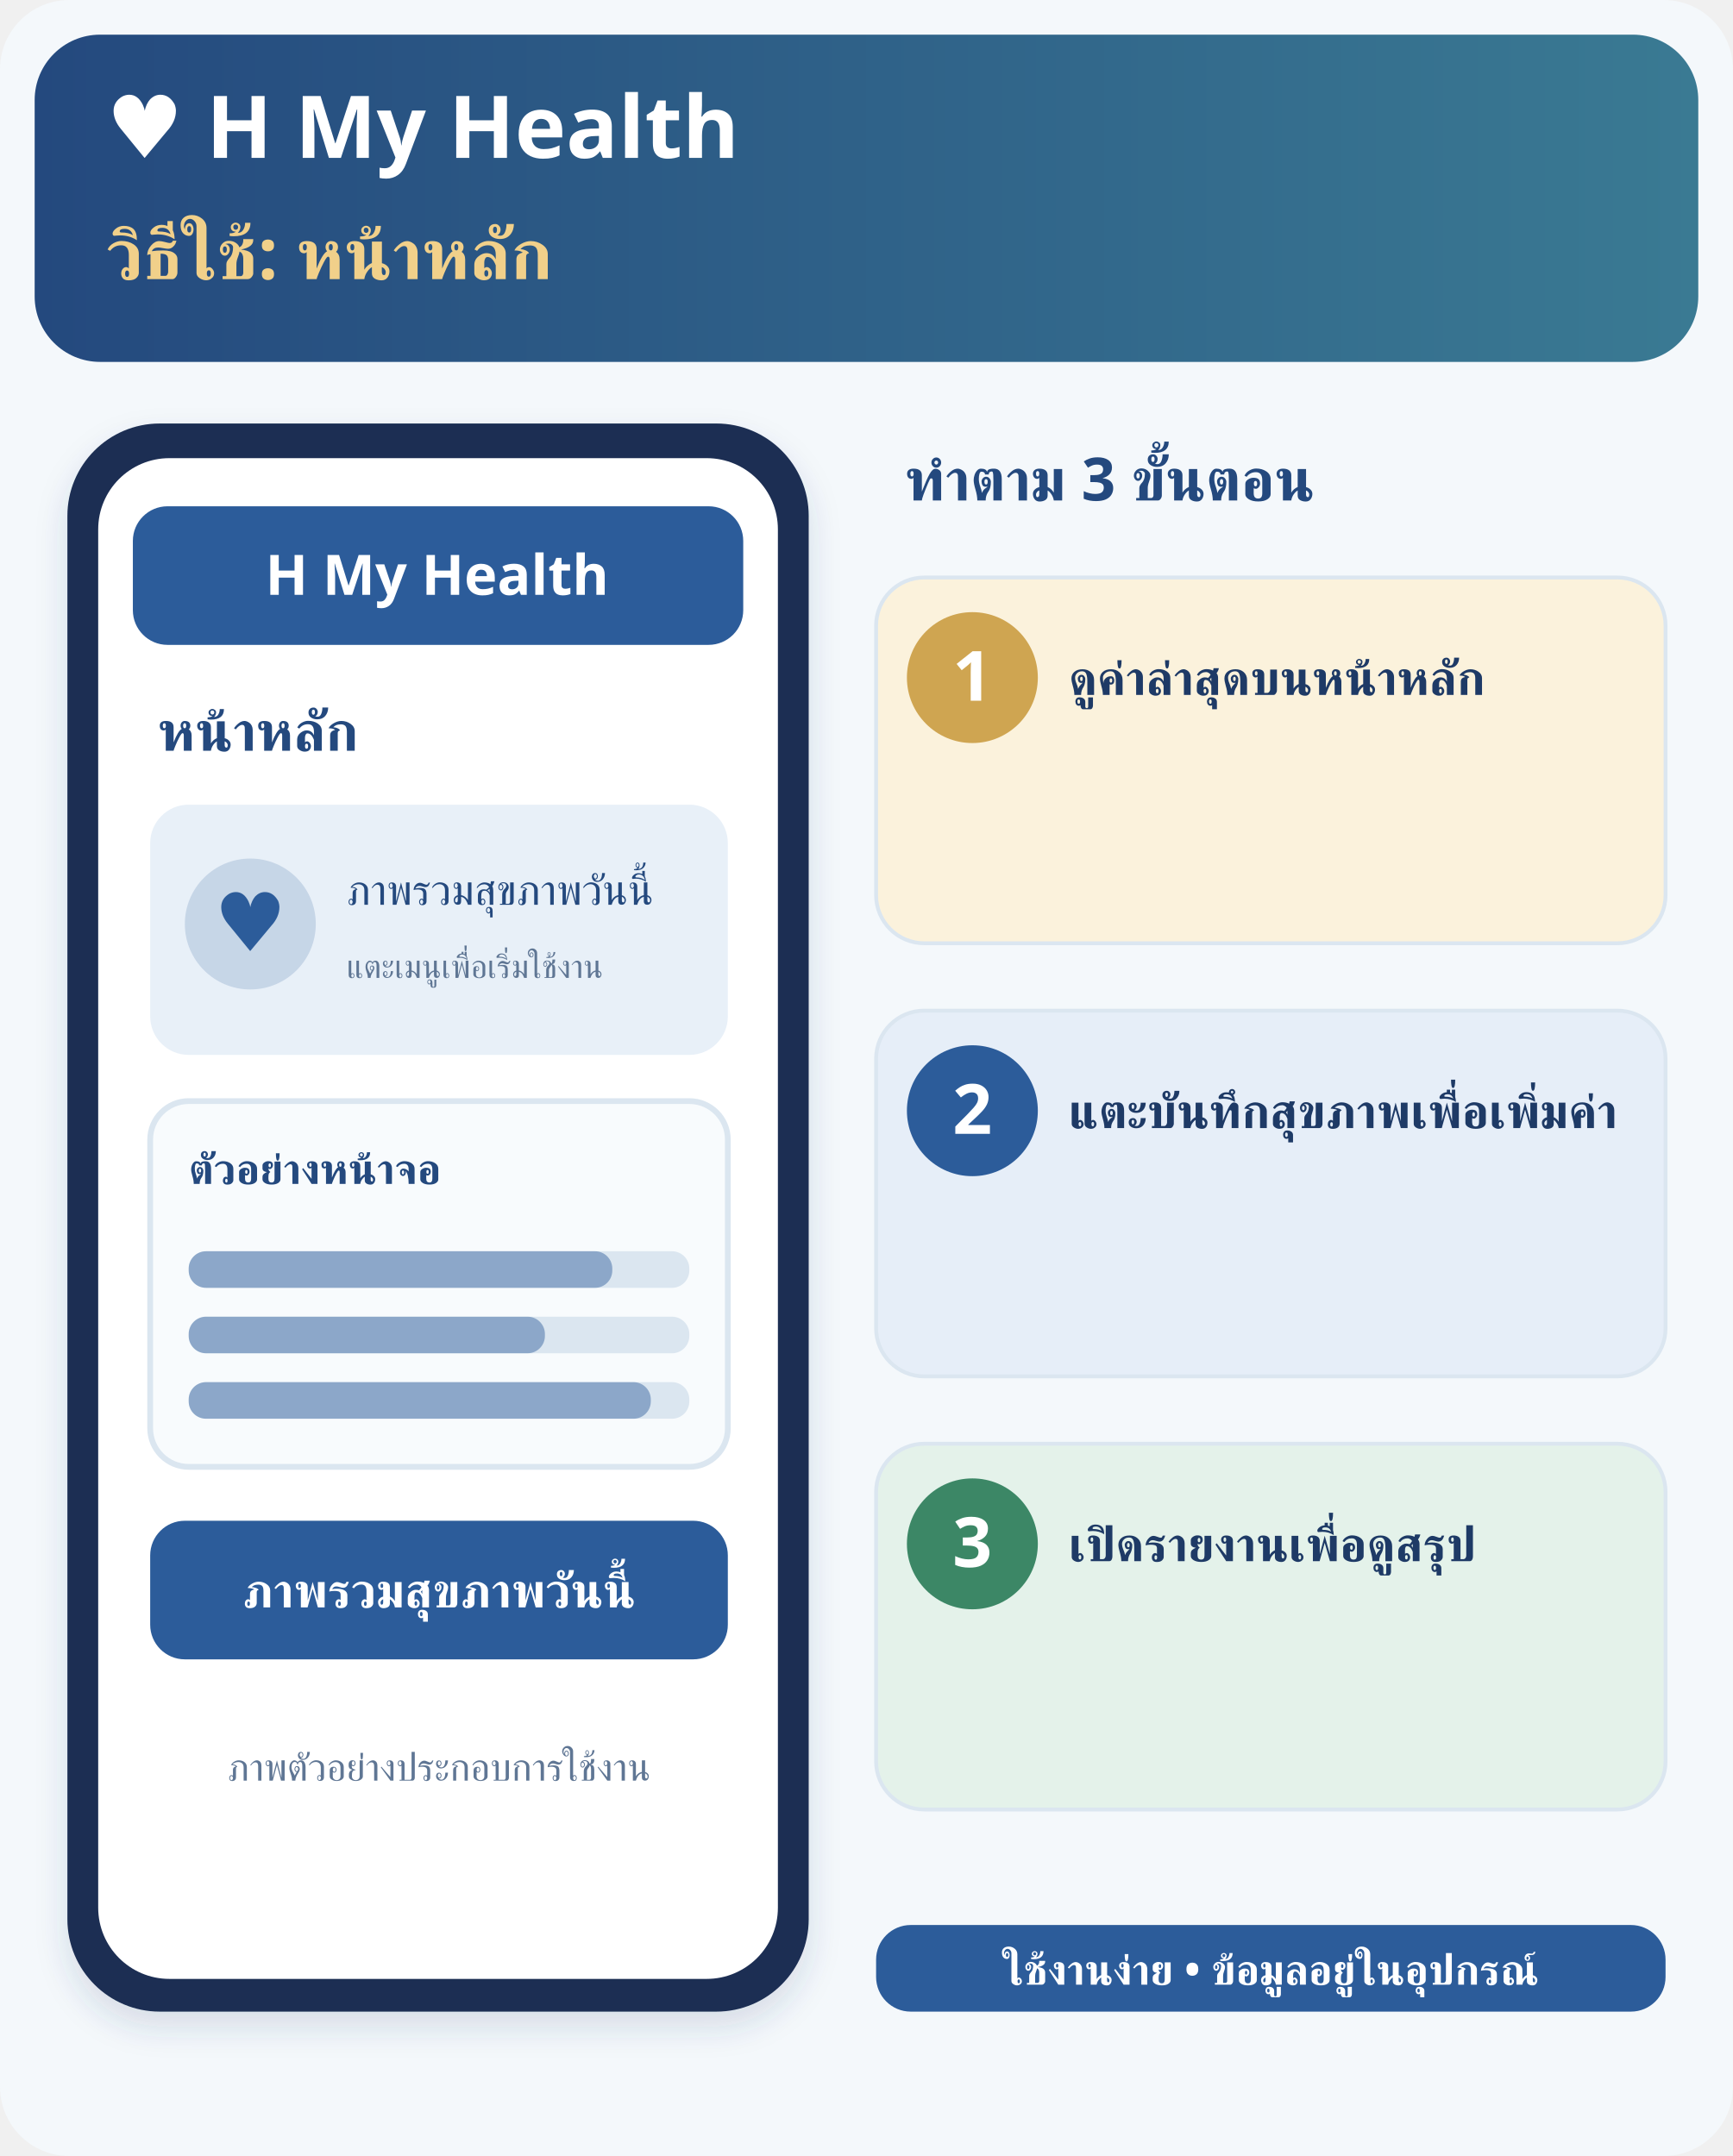
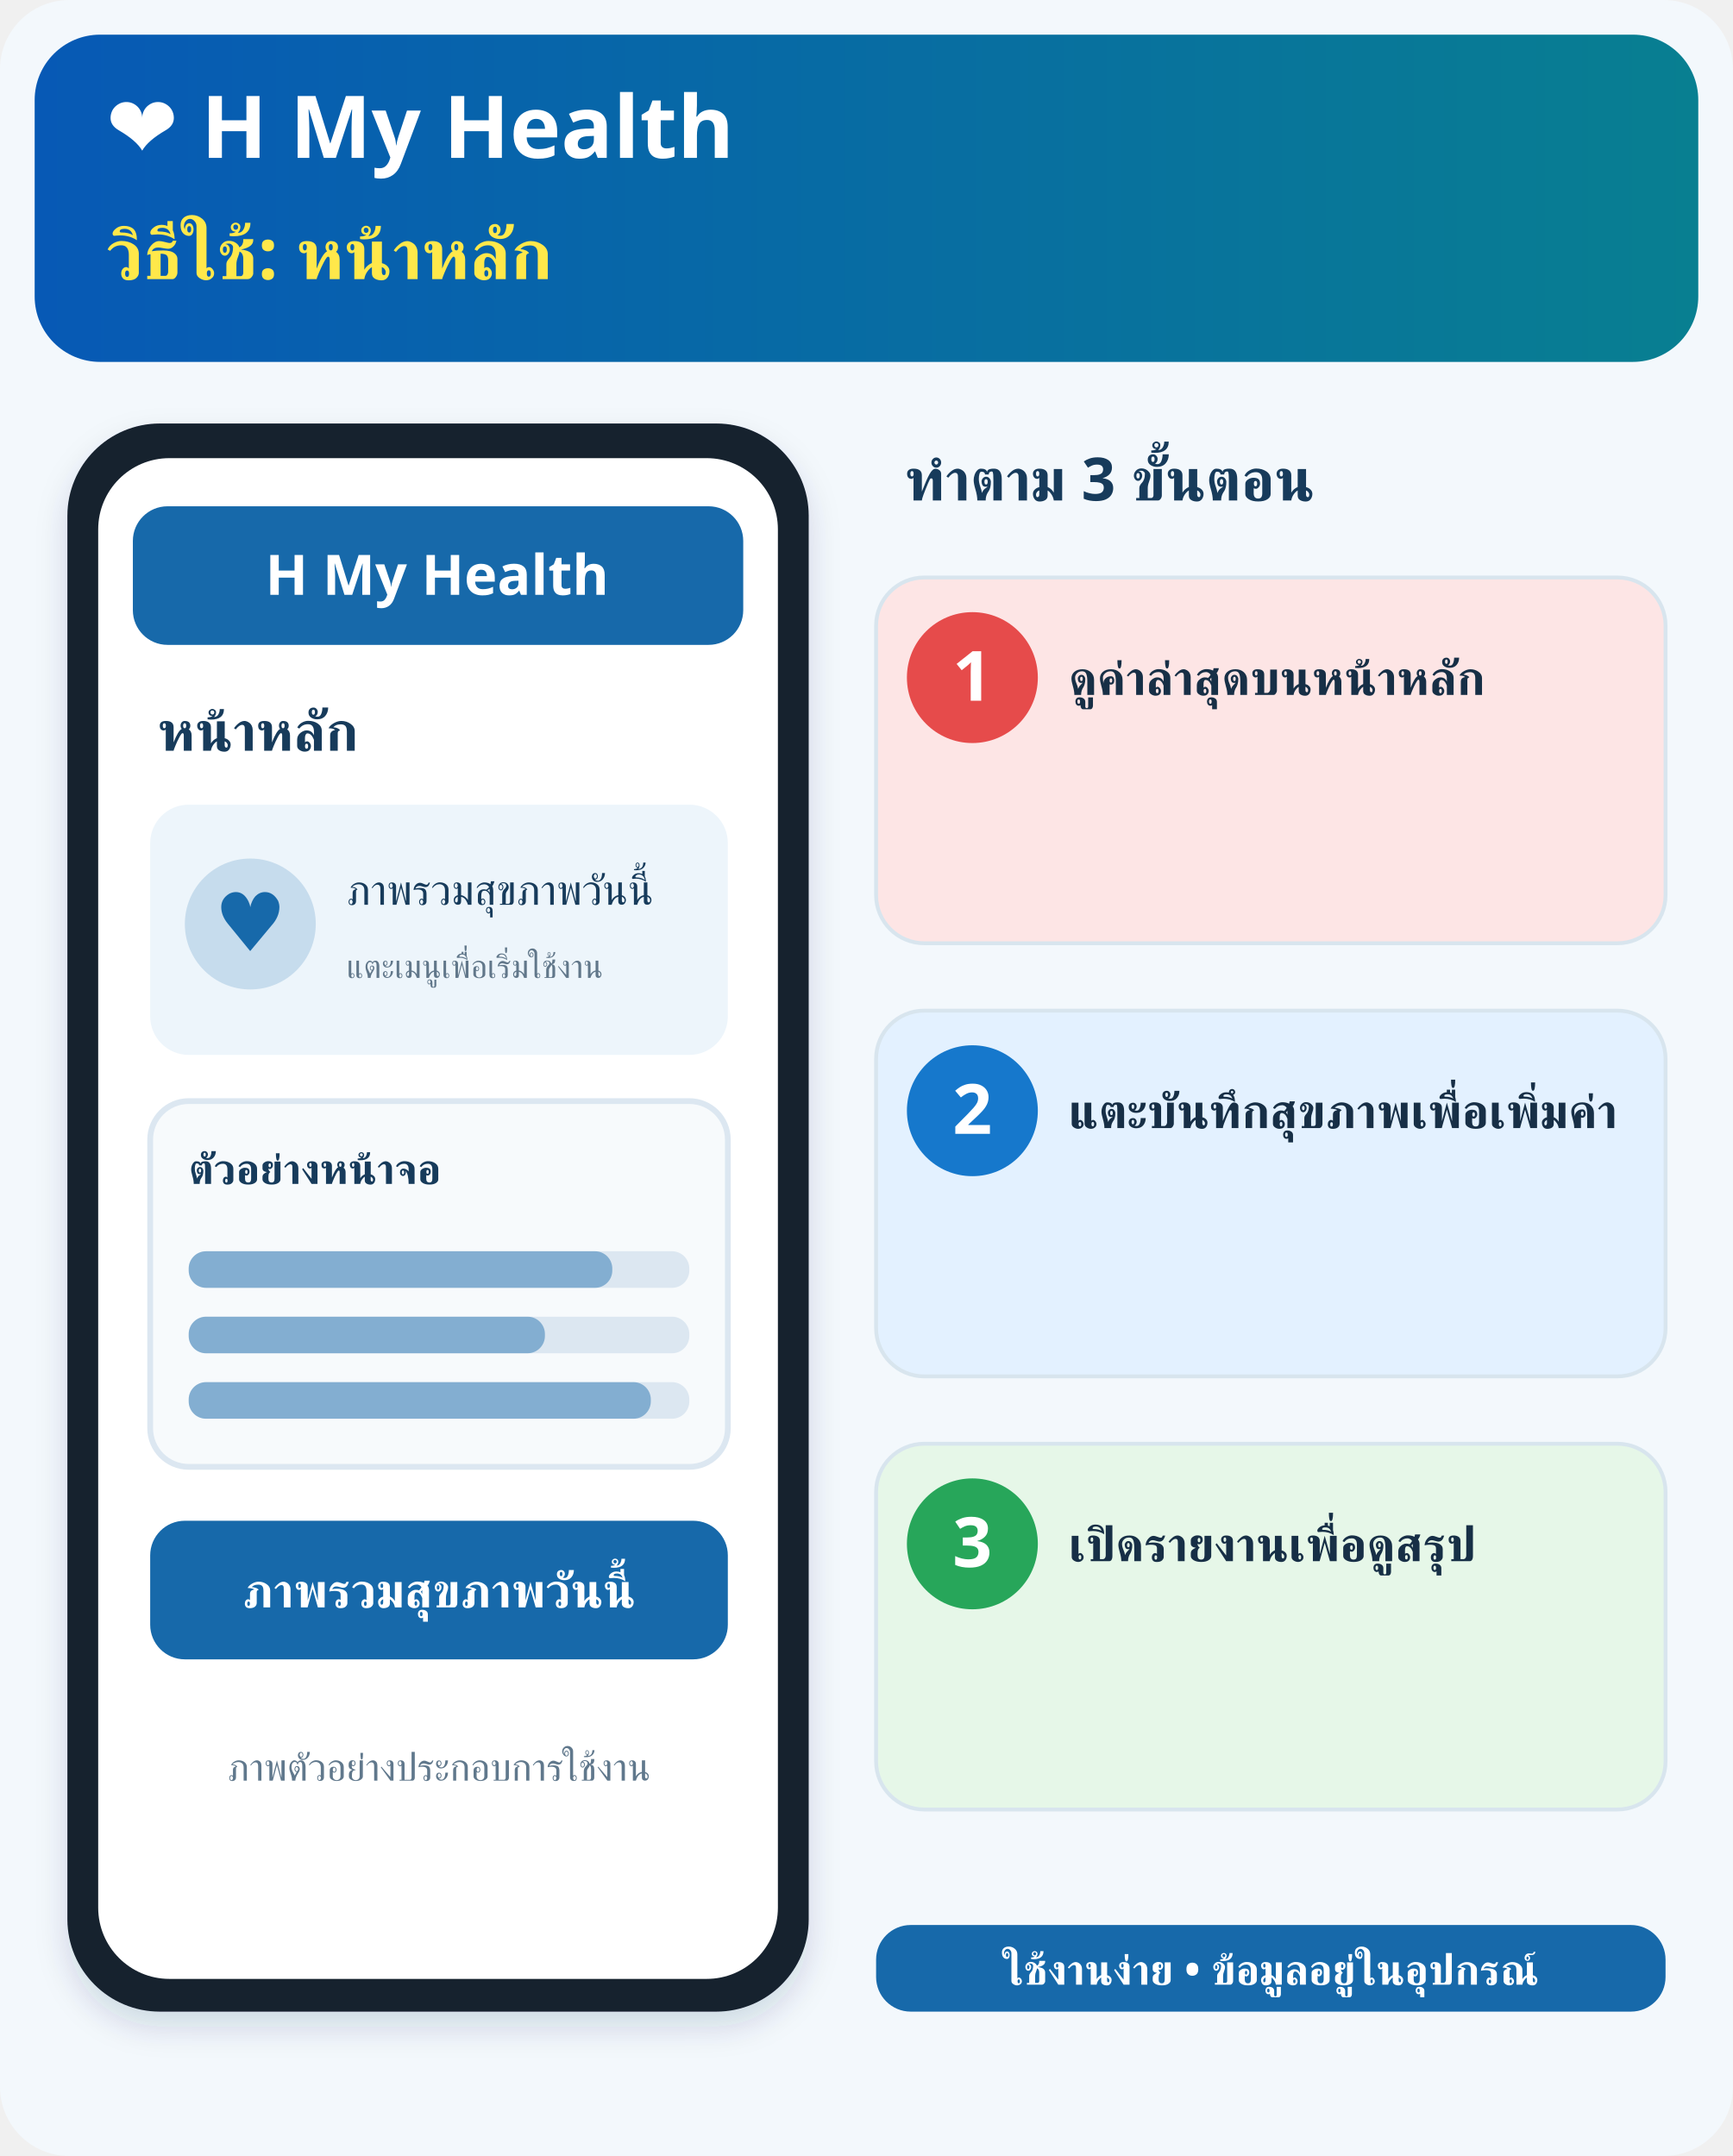
<svg xmlns="http://www.w3.org/2000/svg" width="900" height="1120" viewBox="0 0 900 1120">
  <defs>
    <linearGradient id="head" x1="0" y1="0" x2="1" y2="0">
-       <stop stop-color="#24497e" />
-       <stop offset="1" stop-color="#3a7a93" />
+       <stop stop-color="#0759b5" />
+       <stop offset="1" stop-color="#087f91" />
    </linearGradient>
    <filter id="sh">
-       <feDropShadow dx="0" dy="8" stdDeviation="8" flood-color="#24497e" flood-opacity=".15" />
+       <feDropShadow dx="0" dy="8" stdDeviation="8" flood-color="#173b5b" flood-opacity=".15" />
    </filter>
  </defs>
-   <rect width="900" height="1120" rx="36" fill="#f4f8fb" />
+   <rect width="900" height="1120" rx="36" fill="#f3f8fc" />
  <rect x="18" y="18" width="864" height="170" rx="34" fill="url(#head)" />
-   <text x="55" y="82" font-size="45" font-weight="bold" fill="#fff" font-family="sans-serif">♥ H My Health</text>
-   <text x="55" y="145" font-size="37" font-weight="bold" fill="#f1d08a" font-family="sans-serif">วิธีใช้: หน้าหลัก</text>
-   <rect x="35" y="220" width="385" height="825" rx="48" fill="#1c2f52" filter="url(#sh)" />
+   <text x="55" y="82" font-size="45" font-weight="bold" fill="#fff" font-family="sans-serif">❤️ H My Health</text>
+   <text x="55" y="145" font-size="37" font-weight="bold" fill="#ffe84a" font-family="sans-serif">วิธีใช้: หน้าหลัก</text>
+   <rect x="35" y="220" width="385" height="825" rx="48" fill="#14202d" filter="url(#sh)" />
  <rect x="51" y="238" width="353" height="790" rx="37" fill="#fff" />
-   <rect x="69" y="263" width="317" height="72" rx="18" fill="#2c5c9a" />
+   <rect x="69" y="263" width="317" height="72" rx="18" fill="#1769aa" />
  <text x="227" y="309" text-anchor="middle" font-size="29" font-weight="bold" fill="#fff" font-family="sans-serif">H My Health</text>
-   <text x="82" y="390" font-size="29" font-weight="bold" fill="#24497e" font-family="sans-serif">หน้าหลัก</text>
-   <rect x="78" y="418" width="300" height="130" rx="20" fill="#e8f0f8" />
-   <circle cx="130" cy="480" r="34" fill="#2c5c9a" opacity=".18" />
-   <text x="130" y="494" text-anchor="middle" font-size="42" fill="#2c5c9a" font-family="sans-serif">♥</text>
-   <text x="180" y="470" font-size="22" fill="#24497e" font-family="sans-serif">ภาพรวมสุขภาพวันนี้</text>
-   <text x="180" y="508" font-size="17" fill="#5f7694" font-family="sans-serif">แตะเมนูเพื่อเริ่มใช้งาน</text>
-   <rect x="78" y="572" width="300" height="190" rx="20" fill="#f8fbfd" stroke="#dbe6f0" stroke-width="3" />
-   <text x="98" y="615" font-size="22" font-weight="bold" fill="#24497e" font-family="sans-serif">ตัวอย่างหน้าจอ</text>
-   <rect x="98" y="650" width="260" height="19" rx="9" fill="#dbe6f0" />
-   <rect x="98" y="650" width="220" height="19" rx="9" fill="#2c5c9a" opacity=".45" />
-   <rect x="98" y="684" width="260" height="19" rx="9" fill="#dbe6f0" />
-   <rect x="98" y="684" width="185" height="19" rx="9" fill="#2c5c9a" opacity=".45" />
-   <rect x="98" y="718" width="260" height="19" rx="9" fill="#dbe6f0" />
-   <rect x="98" y="718" width="240" height="19" rx="9" fill="#2c5c9a" opacity=".45" />
-   <rect x="78" y="790" width="300" height="72" rx="18" fill="#2c5c9a" />
+   <text x="82" y="390" font-size="29" font-weight="bold" fill="#173b5b" font-family="sans-serif">หน้าหลัก</text>
+   <rect x="78" y="418" width="300" height="130" rx="20" fill="#edf5fb" />
+   <circle cx="130" cy="480" r="34" fill="#1769aa" opacity=".18" />
+   <text x="130" y="494" text-anchor="middle" font-size="42" fill="#1769aa" font-family="sans-serif">♥</text>
+   <text x="180" y="470" font-size="22" fill="#173b5b" font-family="sans-serif">ภาพรวมสุขภาพวันนี้</text>
+   <text x="180" y="508" font-size="17" fill="#61778a" font-family="sans-serif">แตะเมนูเพื่อเริ่มใช้งาน</text>
+   <rect x="78" y="572" width="300" height="190" rx="20" fill="#f7fafc" stroke="#dce7f1" stroke-width="3" />
+   <text x="98" y="615" font-size="22" font-weight="bold" fill="#173b5b" font-family="sans-serif">ตัวอย่างหน้าจอ</text>
+   <rect x="98" y="650" width="260" height="19" rx="9" fill="#dce7f1" />
+   <rect x="98" y="650" width="220" height="19" rx="9" fill="#1769aa" opacity=".45" />
+   <rect x="98" y="684" width="260" height="19" rx="9" fill="#dce7f1" />
+   <rect x="98" y="684" width="185" height="19" rx="9" fill="#1769aa" opacity=".45" />
+   <rect x="98" y="718" width="260" height="19" rx="9" fill="#dce7f1" />
+   <rect x="98" y="718" width="240" height="19" rx="9" fill="#1769aa" opacity=".45" />
+   <rect x="78" y="790" width="300" height="72" rx="18" fill="#1769aa" />
  <text x="228" y="835" text-anchor="middle" font-size="25" fill="#fff" font-weight="bold" font-family="sans-serif">ภาพรวมสุขภาพวันนี้</text>
-   <text x="228" y="925" text-anchor="middle" font-size="20" fill="#5f7694" font-family="sans-serif">ภาพตัวอย่างประกอบการใช้งาน</text>
-   <text x="470" y="260" font-size="31" font-weight="bold" fill="#24497e" font-family="sans-serif">ทำตาม 3 ขั้นตอน</text>
-   <rect x="455" y="300" width="410" height="190" rx="25" fill="#fbf2dc" stroke="#dbe6f0" stroke-width="2" />
-   <circle cx="505" cy="352" r="34" fill="#cfa551" />
+   <text x="228" y="925" text-anchor="middle" font-size="20" fill="#60788c" font-family="sans-serif">ภาพตัวอย่างประกอบการใช้งาน</text>
+   <text x="470" y="260" font-size="31" font-weight="bold" fill="#173b5b" font-family="sans-serif">ทำตาม 3 ขั้นตอน</text>
+   <rect x="455" y="300" width="410" height="190" rx="25" fill="#fde5e5" stroke="#d8e5ee" stroke-width="2" />
+   <circle cx="505" cy="352" r="34" fill="#e64b4b" />
  <text x="505" y="364" text-anchor="middle" font-size="36" font-weight="bold" fill="#fff" font-family="sans-serif">1</text>
-   <text x="555" y="361" font-size="25" font-weight="bold" fill="#1e3a66" font-family="sans-serif">ดูค่าล่าสุดบนหน้าหลัก</text>
-   <rect x="455" y="525" width="410" height="190" rx="25" fill="#e6eef8" stroke="#dbe6f0" stroke-width="2" />
-   <circle cx="505" cy="577" r="34" fill="#2c5c9a" />
+   <text x="555" y="361" font-size="25" font-weight="bold" fill="#172f46" font-family="sans-serif">ดูค่าล่าสุดบนหน้าหลัก</text>
+   <rect x="455" y="525" width="410" height="190" rx="25" fill="#e3f1ff" stroke="#d8e5ee" stroke-width="2" />
+   <circle cx="505" cy="577" r="34" fill="#1678cc" />
  <text x="505" y="589" text-anchor="middle" font-size="36" font-weight="bold" fill="#fff" font-family="sans-serif">2</text>
-   <text x="555" y="586" font-size="25" font-weight="bold" fill="#1e3a66" font-family="sans-serif">แตะบันทึกสุขภาพเพื่อเพิ่มค่า</text>
-   <rect x="455" y="750" width="410" height="190" rx="25" fill="#e4f2ea" stroke="#dbe6f0" stroke-width="2" />
-   <circle cx="505" cy="802" r="34" fill="#3c8766" />
+   <text x="555" y="586" font-size="25" font-weight="bold" fill="#172f46" font-family="sans-serif">แตะบันทึกสุขภาพเพื่อเพิ่มค่า</text>
+   <rect x="455" y="750" width="410" height="190" rx="25" fill="#e6f7e8" stroke="#d8e5ee" stroke-width="2" />
+   <circle cx="505" cy="802" r="34" fill="#27a65a" />
  <text x="505" y="814" text-anchor="middle" font-size="36" font-weight="bold" fill="#fff" font-family="sans-serif">3</text>
-   <text x="555" y="811" font-size="25" font-weight="bold" fill="#1e3a66" font-family="sans-serif">เปิดรายงานเพื่อดูสรุป</text>
-   <rect x="455" y="1000" width="410" height="45" rx="18" fill="#2c5c9a" />
+   <text x="555" y="811" font-size="25" font-weight="bold" fill="#172f46" font-family="sans-serif">เปิดรายงานเพื่อดูสรุป</text>
+   <rect x="455" y="1000" width="410" height="45" rx="18" fill="#1769aa" />
  <text x="660" y="1031" text-anchor="middle" font-size="22" fill="#fff" font-weight="bold" font-family="sans-serif">ใช้งานง่าย • ข้อมูลอยู่ในอุปกรณ์</text>
</svg>
